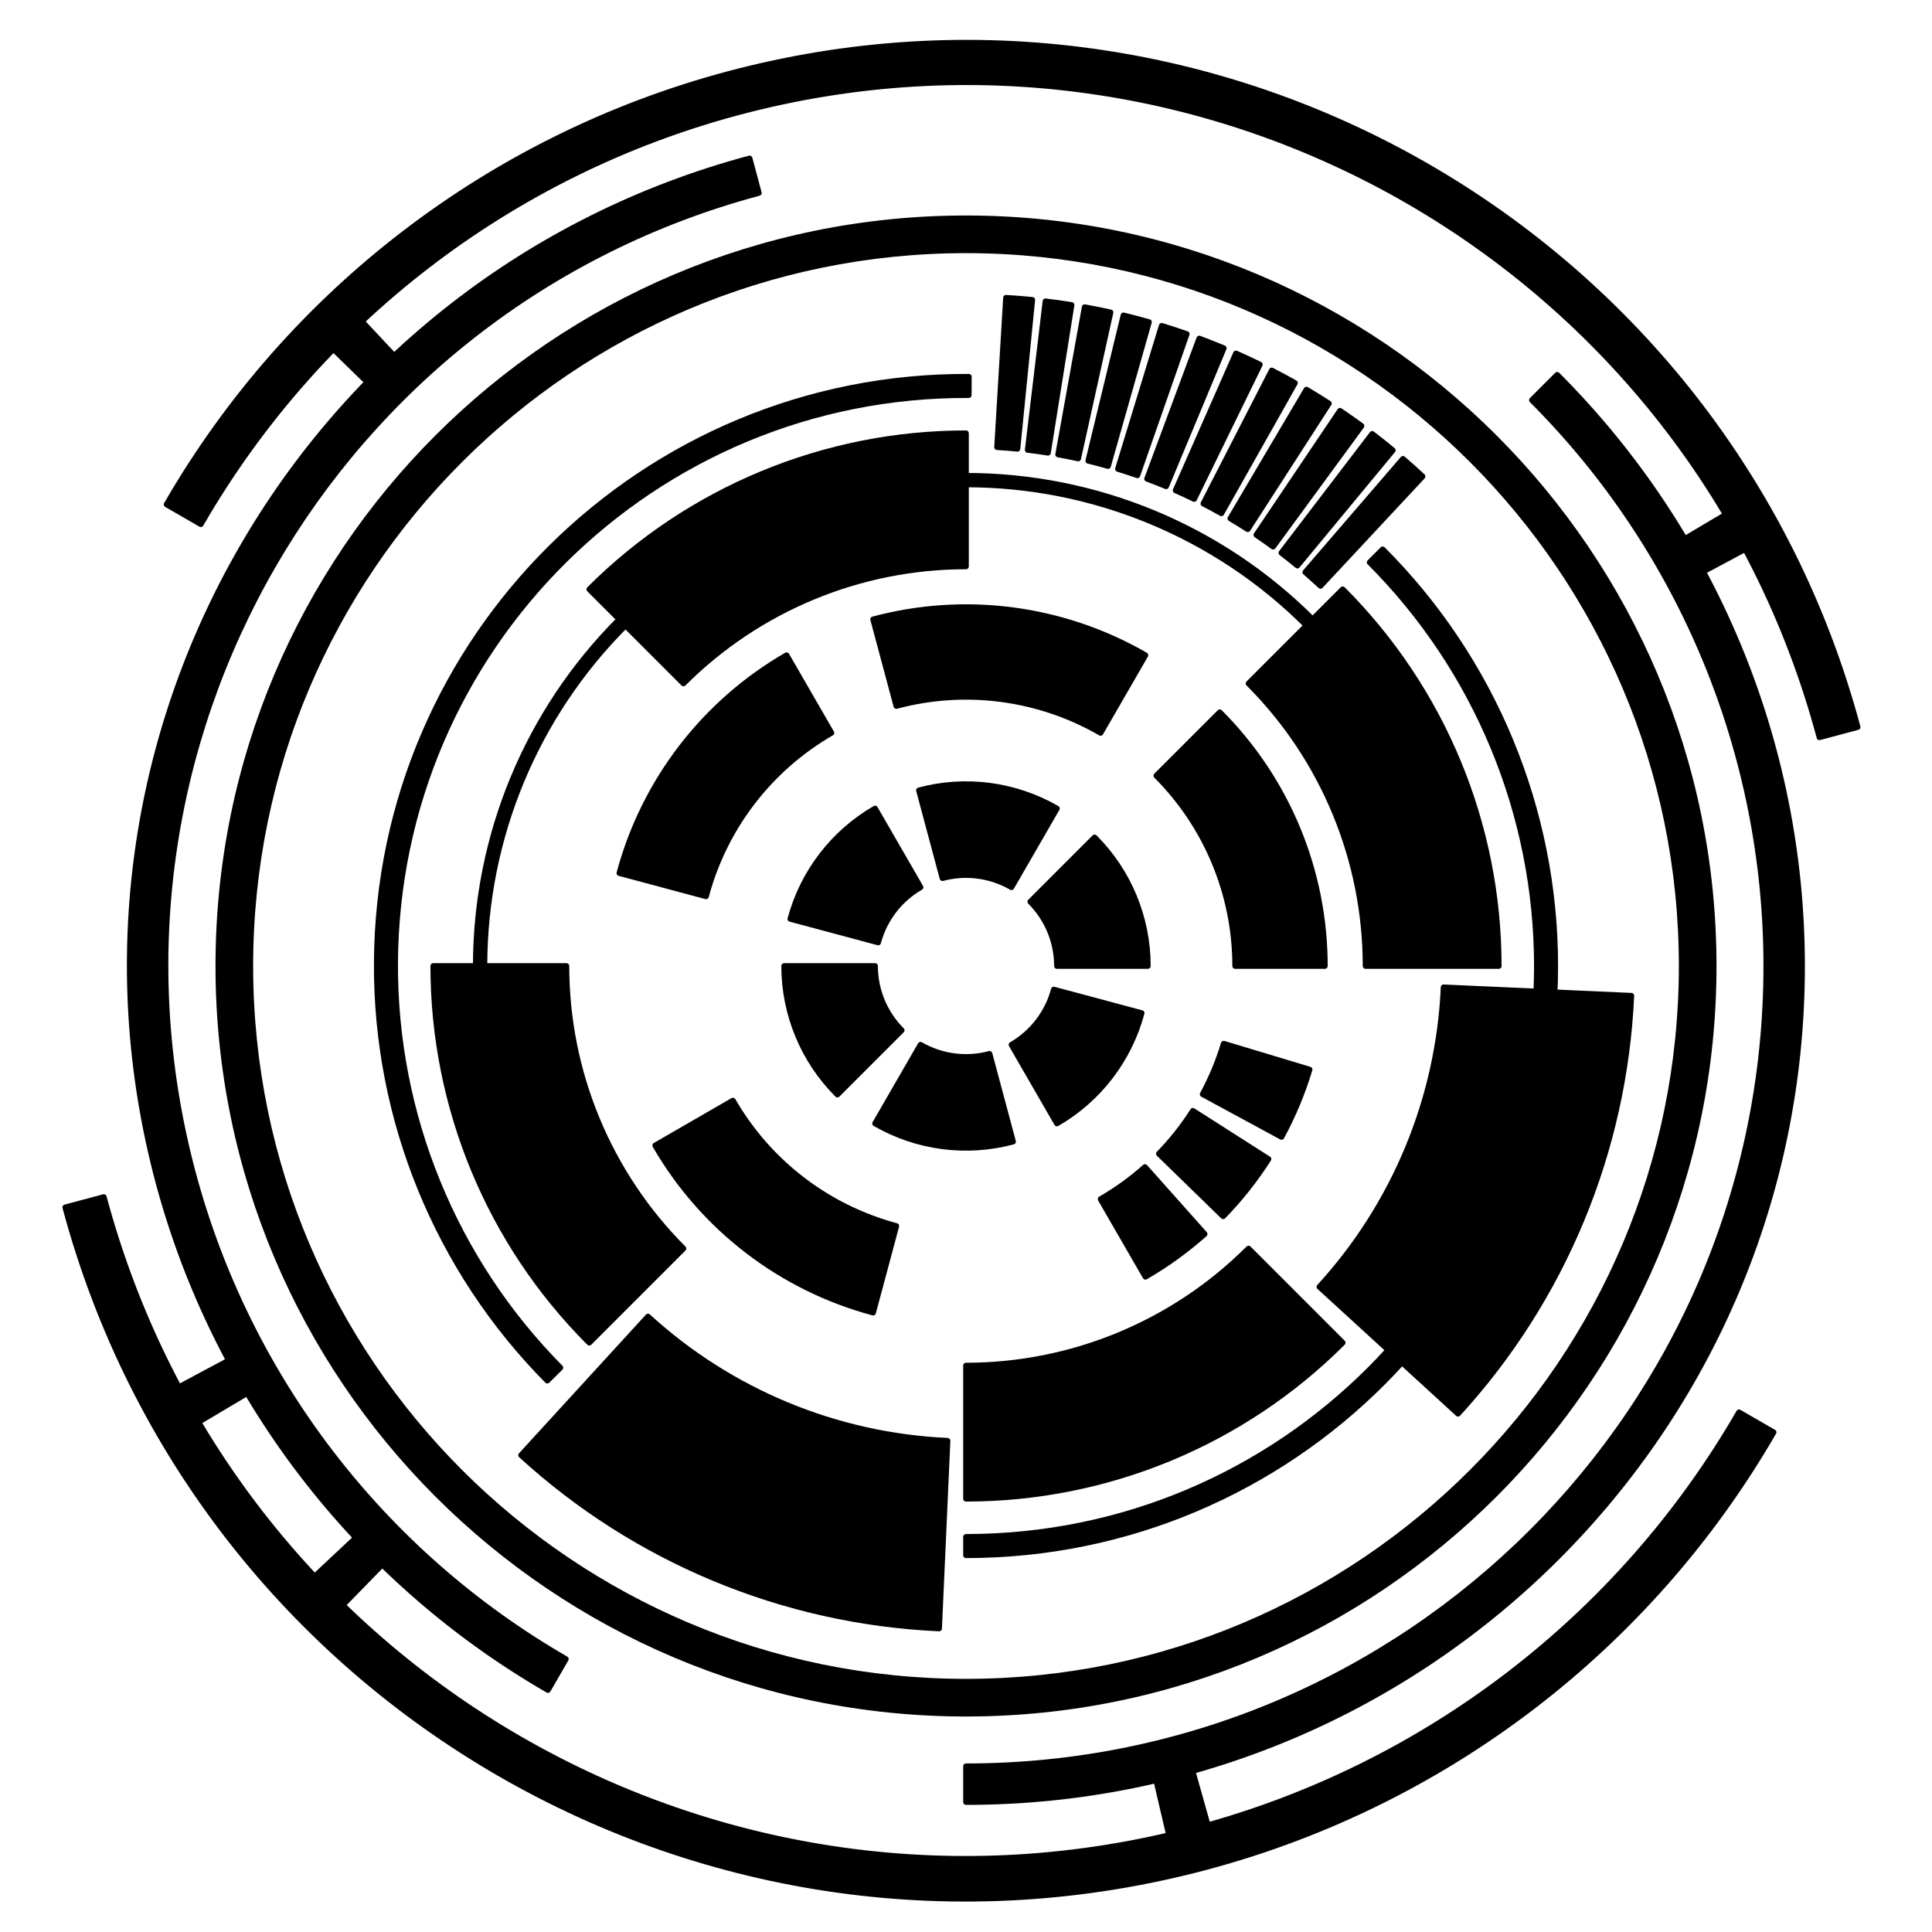
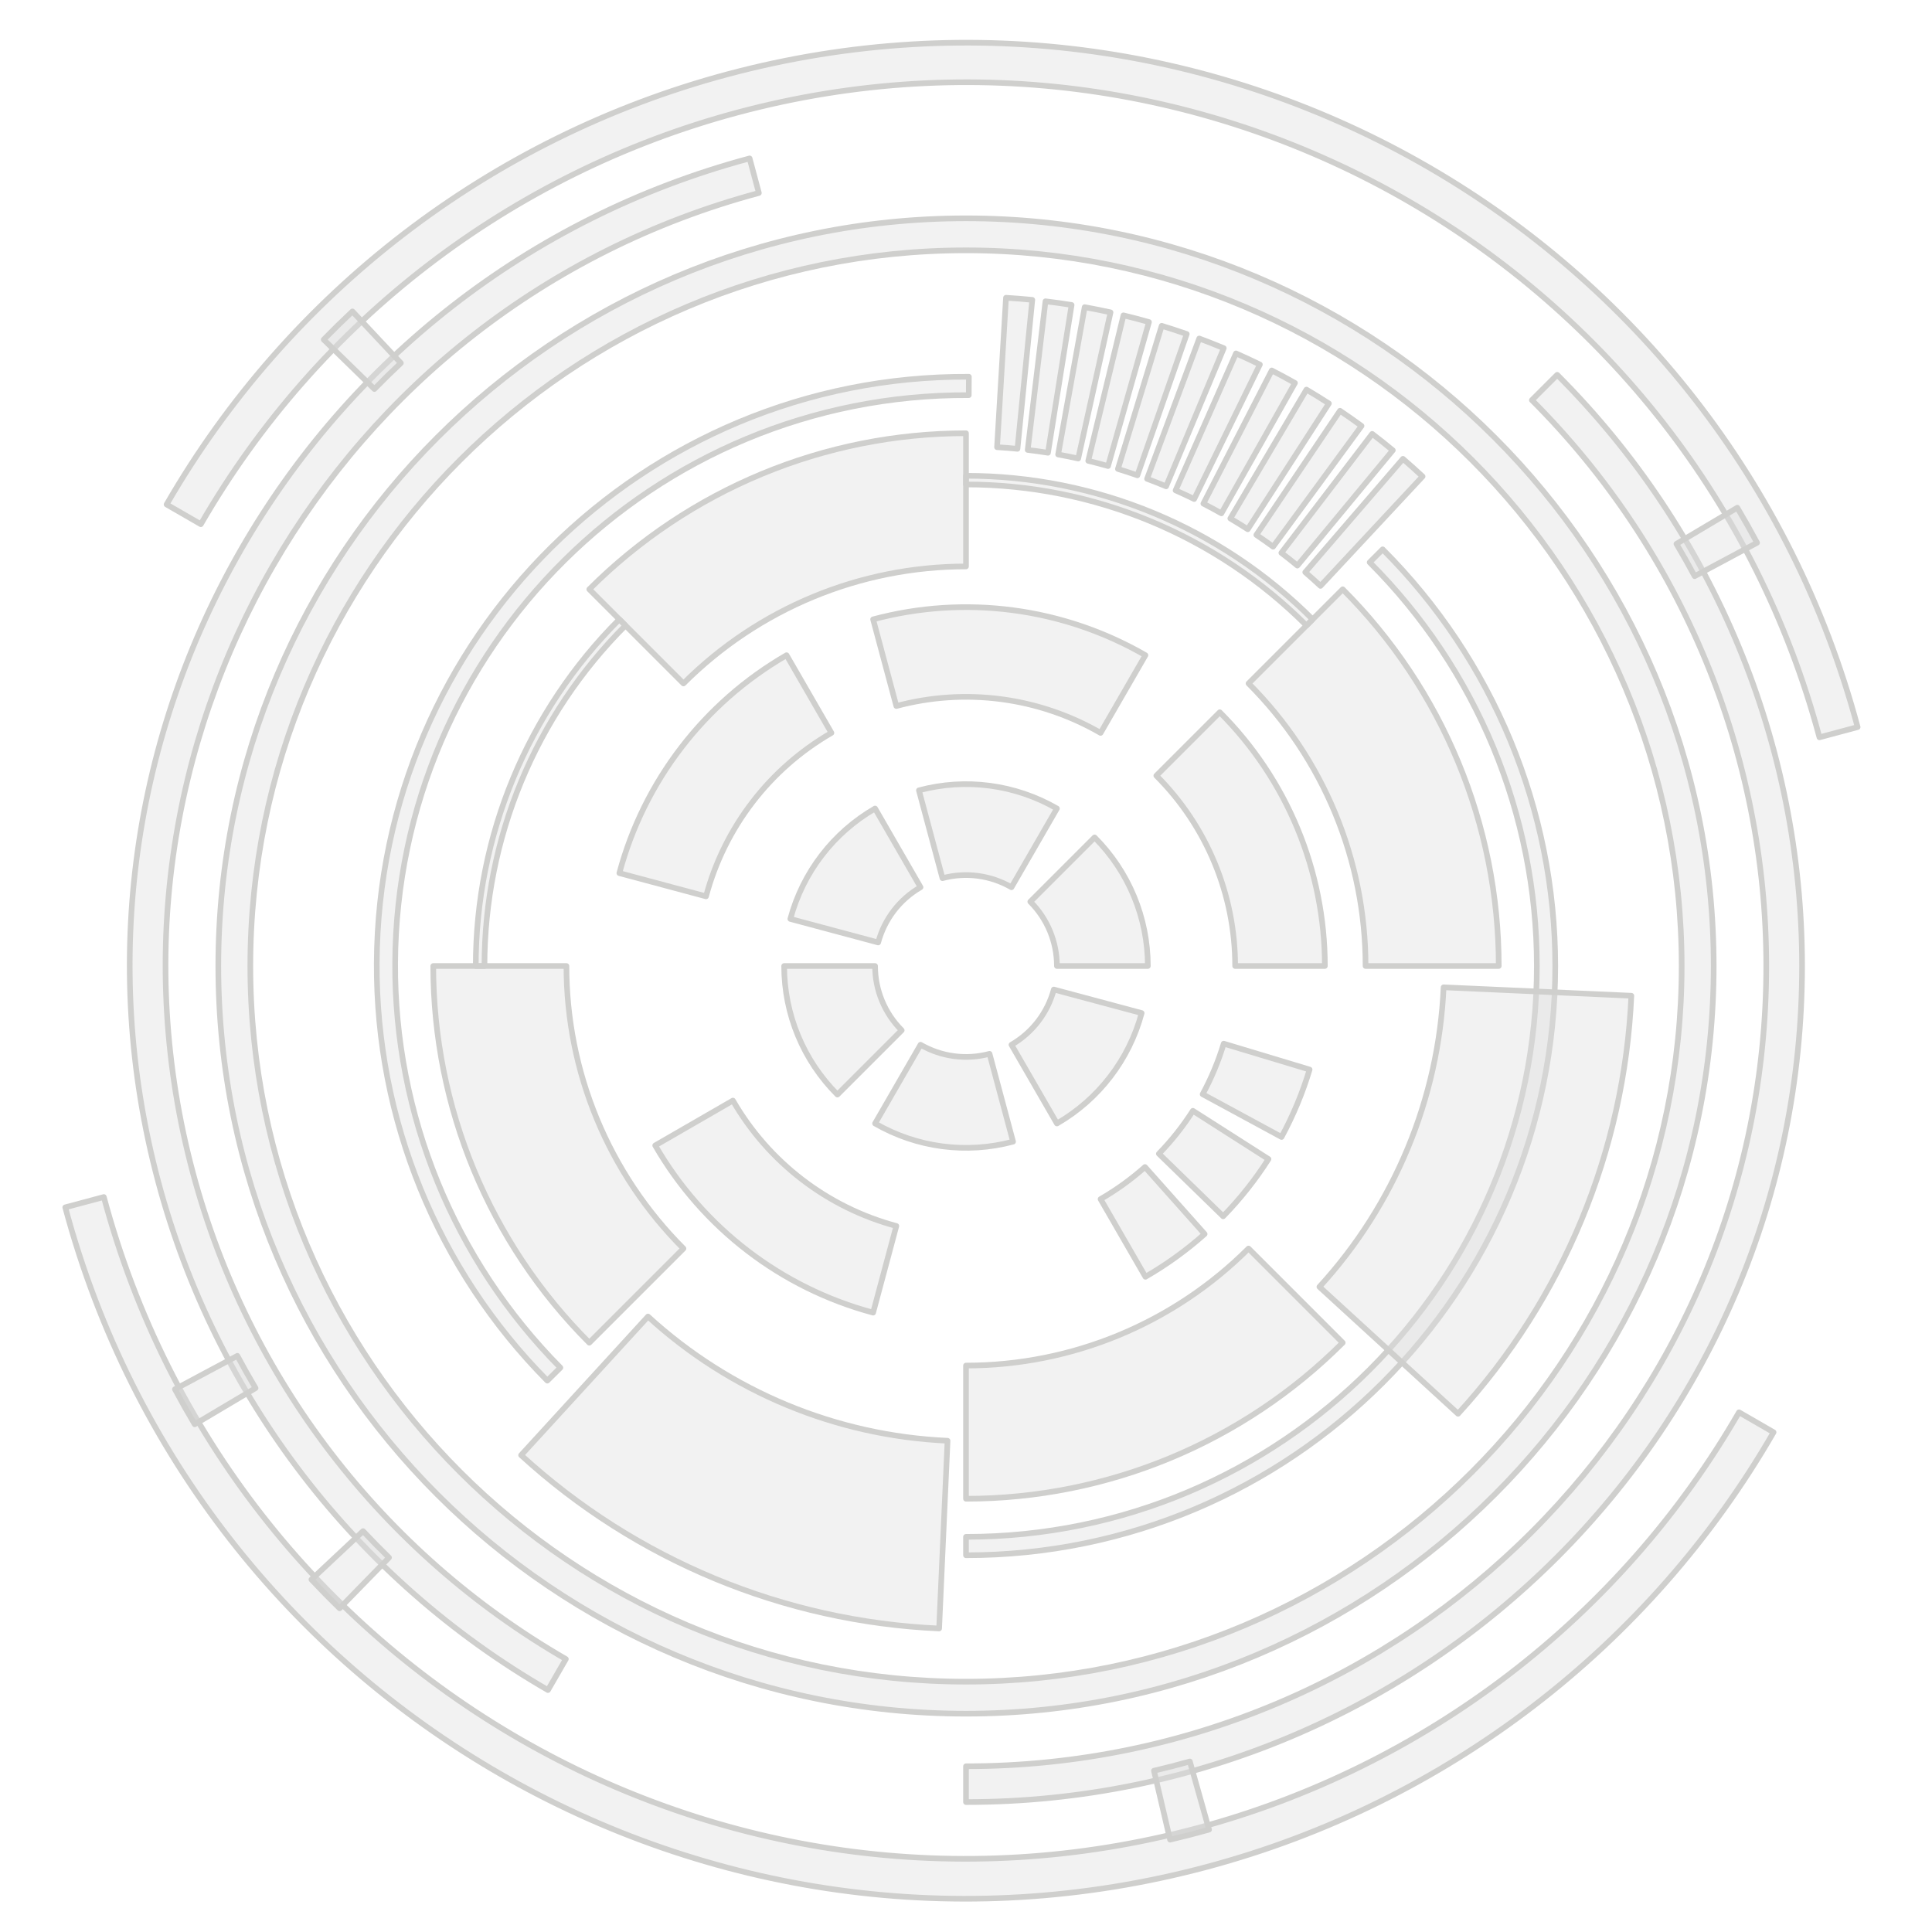
- <svg xmlns="http://www.w3.org/2000/svg" width="100%" height="100%" viewBox="0 0 4000 4000" version="1.1" style="fill-rule:evenodd;clip-rule:evenodd;stroke-linecap:round;stroke-linejoin:round;stroke-miterlimit:1.5;">
-   <path d="M2743,2000c0,-197.056 -78.28,-386.041 -217.62,-525.38l-131.345,131.345c104.505,104.504 163.215,246.243 163.215,394.035l185.75,0Z" style="stroke:#000;stroke-width:11.67px;" />
-   <path d="M3103,2000c0,-292.534 -116.209,-573.086 -323.061,-779.939l-194.985,194.985c155.14,155.139 242.296,365.554 242.296,584.954l275.75,-0Z" style="stroke:#000;stroke-width:11.67px;" />
-   <path d="M2000,3103c292.534,-0 573.086,-116.209 779.939,-323.061l-194.985,-194.985c-155.139,155.14 -365.554,242.296 -584.954,242.296l-0,275.75Z" style="stroke:#000;stroke-width:11.67px;" />
-   <path d="M897,2000c0,292.534 116.209,573.086 323.061,779.939l194.985,-194.985c-155.14,-155.139 -242.296,-365.554 -242.296,-584.954l-275.75,-0Z" style="stroke:#000;stroke-width:11.67px;" />
-   <path d="M2000,897c-292.534,-0 -573.086,116.209 -779.939,323.061l194.985,194.985c155.139,-155.14 365.554,-242.296 584.954,-242.296l0,-275.75Z" style="stroke:#000;stroke-width:11.67px;" />
-   <path d="M2371.5,1356.54c-170.655,-98.528 -373.461,-125.228 -563.803,-74.226l48.076,179.421c142.756,-38.252 294.86,-18.227 422.852,55.669l92.875,-160.864Z" style="stroke:#000;stroke-width:11.67px;" />
-   <path d="M1628.5,1356.54c-170.655,98.528 -295.181,260.813 -346.183,451.154l179.421,48.076c38.251,-142.756 131.645,-264.47 259.637,-338.366l-92.875,-160.864Z" style="stroke:#000;stroke-width:11.67px;" />
-   <path d="M1356.54,2371.5c98.528,170.655 260.813,295.181 451.154,346.183l48.076,-179.421c-142.756,-38.251 -264.47,-131.645 -338.366,-259.637l-160.864,92.875Z" style="stroke:#000;stroke-width:11.67px;" />
-   <path d="M2371.5,2643.46c43.759,-25.265 84.828,-54.927 122.567,-88.527l-123.517,-138.733c-28.304,25.2 -59.105,47.447 -91.925,66.396l92.875,160.864Z" style="stroke:#000;stroke-width:11.67px;" />
-   <path d="M2532.43,2518.23c35.243,-36.209 66.701,-75.919 93.884,-118.513l-156.579,-99.93c-20.388,31.946 -43.981,61.728 -70.413,88.885l133.108,129.558Z" style="stroke:#000;stroke-width:11.67px;" />
-   <path d="M2653.26,2353.97c24.073,-44.427 43.551,-91.193 58.132,-139.572l-177.849,-53.601c-10.935,36.285 -25.544,71.36 -43.598,104.679l163.315,88.494Z" style="stroke:#000;stroke-width:11.67px;" />
-   <path d="M2000,3220c673.787,0 1220,-546.213 1220,-1220c0,-323.564 -128.535,-633.876 -357.33,-862.67l-26.946,26.946c221.647,221.648 346.168,522.267 346.168,835.724c-0,652.741 -529.151,1181.89 -1181.89,1181.89l-0,38.108Z" style="stroke:#000;stroke-width:11.67px;" />
-   <path d="M2005.92,780.014c-673.779,-3.269 -1222.64,540.286 -1225.91,1214.07c-1.57,323.56 125.458,634.492 353.14,864.394l27.077,-26.816c-220.57,-222.72 -343.63,-523.94 -342.109,-837.393c3.168,-652.733 534.88,-1179.31 1187.61,-1176.14l0.185,-38.108Z" style="stroke:#000;stroke-width:11.67px;" />
-   <path d="M2717.68,1282.32c-190.341,-190.341 -448.5,-297.274 -717.683,-297.274l-0,17.971c264.417,-0 518.005,105.039 704.976,292.01l12.707,-12.707Z" style="stroke:#000;stroke-width:11.67px;" />
-   <path d="M1282.32,1282.32c-190.341,190.341 -297.274,448.5 -297.274,717.683l17.971,0c-0,-264.417 105.039,-518.005 292.01,-704.976l-12.707,-12.707Z" style="stroke:#000;stroke-width:11.67px;" />
-   <path d="M1078.88,3012.78c237.493,217.388 543.83,344.401 865.47,358.84l17.449,-388.702c-230.491,-10.347 -450.015,-101.366 -620.206,-257.149l-262.713,287.011Z" style="stroke:#000;stroke-width:11.67px;" />
-   <path d="M3018.7,2927.04c217.389,-237.494 344.401,-543.83 358.84,-865.47l-388.702,-17.449c-10.347,230.49 -101.365,450.015 -257.148,620.205l287.01,262.714Z" style="stroke:#000;stroke-width:11.67px;" />
-   <path d="M2000,452c854.364,0 1548,693.636 1548,1548c0,854.364 -693.636,1548 -1548,1548c-854.364,0 -1548,-693.636 -1548,-1548c0,-854.364 693.636,-1548 1548,-1548Zm0,66.284c817.781,0 1481.72,663.935 1481.72,1481.72c-0,817.781 -663.935,1481.72 -1481.72,1481.72c-817.781,-0 -1481.72,-663.935 -1481.72,-1481.72c0,-817.781 663.935,-1481.72 1481.72,-1481.72Z" style="stroke:#000;stroke-width:11.67px;" />
-   <path d="M2000,3731c956.005,0 1731,-774.995 1731,-1731c0,-459.09 -182.373,-899.376 -506.998,-1224l-52.411,52.411c310.725,310.725 485.289,732.159 485.289,1171.59c-0,915.07 -741.81,1656.88 -1656.88,1656.88l-0,74.12Z" style="stroke:#000;stroke-width:11.67px;" />
-   <path d="M1551.98,327.982c-923.43,247.433 -1471.43,1196.6 -1224,2120.03c118.822,443.446 408.935,821.529 806.518,1051.07l37.06,-64.19c-380.559,-219.716 -658.25,-581.609 -771.983,-1006.07c-236.838,-883.889 287.702,-1792.42 1171.59,-2029.26l-19.184,-71.595Z" style="stroke:#000;stroke-width:11.67px;" />
-   <path d="M3846.02,1505.36c-273.182,-1019.53 -1321.13,-1624.56 -2340.66,-1351.38c-489.594,131.187 -907.022,451.491 -1160.45,890.449l70.87,40.917c242.581,-420.163 642.135,-726.751 1110.77,-852.321c975.872,-261.484 1978.95,317.642 2240.43,1293.51l79.045,-21.18Z" style="stroke:#000;stroke-width:11.67px;" />
-   <path d="M135.107,2499.7c275.975,1029.95 1334.64,1641.17 2364.59,1365.2c494.6,-132.527 916.297,-456.107 1172.32,-899.553l-71.595,-41.335c-245.061,424.458 -648.701,734.182 -1122.12,861.035c-985.85,264.158 -1999.18,-320.89 -2263.34,-1306.74l-79.853,21.397Z" style="stroke:#000;stroke-width:11.67px;" />
-   <path d="M2945.33,986.415c-13.311,-12.414 -26.864,-24.565 -40.654,-36.445l-202.295,234.799c10.706,9.223 21.229,18.657 31.563,28.295l211.386,-226.649Zm-61.643,-54.17c-14.022,-11.605 -28.272,-22.932 -42.74,-33.976l-188.044,246.36c11.232,8.574 22.295,17.369 33.182,26.378l197.602,-238.762Zm-64.742,-50.427c-14.684,-10.755 -29.579,-21.219 -44.675,-31.387l-173.135,257.057c11.721,7.894 23.285,16.019 34.685,24.368l183.125,-250.038Zm-67.612,-46.507c-15.295,-9.867 -30.783,-19.431 -46.455,-28.688l-157.618,266.853c12.168,7.187 24.192,14.612 36.067,22.273l168.006,-260.438Zm-70.246,-42.424c-15.853,-8.944 -31.879,-17.575 -48.071,-25.888l-141.549,275.713c12.571,6.454 25.014,13.155 37.322,20.099l152.298,-269.924Zm-72.634,-38.193c-16.354,-7.99 -32.863,-15.657 -49.519,-22.997l-124.983,283.607c12.931,5.699 25.749,11.652 38.445,17.855l136.057,-278.465Zm-74.767,-33.826c-16.798,-7.009 -33.732,-13.686 -50.793,-20.027l-107.98,290.507c13.246,4.923 26.394,10.107 39.435,15.548l119.338,-286.028Zm-76.638,-29.343c-17.183,-6.002 -34.483,-11.665 -51.889,-16.985l-90.597,296.388c13.514,4.131 26.945,8.527 40.286,13.187l102.2,-292.59Zm-78.24,-24.755c-17.508,-4.975 -35.113,-9.604 -52.803,-13.885l-72.898,301.23c13.735,3.324 27.403,6.918 40.996,10.78l84.705,-298.125Zm-79.568,-20.082c-17.772,-3.93 -35.62,-7.509 -53.533,-10.736l-54.942,305.017c13.908,2.505 27.764,5.284 41.562,8.335l66.913,-302.616Zm-80.617,-15.338c-17.973,-2.871 -36.002,-5.387 -54.074,-7.548l-36.794,307.734c14.031,1.677 28.028,3.631 41.982,5.86l48.886,-306.046Zm-81.383,-10.539c-18.112,-1.802 -36.258,-3.247 -54.426,-4.335l-18.518,309.372c14.106,0.844 28.194,1.966 42.256,3.366l30.688,-308.403Z" style="stroke:#000;stroke-width:11.67px;" />
-   <path d="M2376.5,2000c0,-99.854 -39.667,-195.618 -110.274,-266.226l-133.113,133.113c35.304,35.304 55.137,83.186 55.137,133.113l188.25,0Z" style="stroke:#000;stroke-width:11.67px;" />
-   <path d="M2188.25,2326.06c86.476,-49.927 149.577,-132.162 175.421,-228.614l-181.835,-48.722c-12.923,48.225 -44.473,89.343 -87.711,114.306l94.125,163.03Z" style="stroke:#000;stroke-width:11.67px;" />
-   <path d="M1811.75,2326.06c86.476,49.927 189.244,63.456 285.695,37.612l-48.722,-181.835c-48.226,12.922 -99.61,6.157 -142.848,-18.807l-94.125,163.03Z" style="stroke:#000;stroke-width:11.67px;" />
-   <path d="M1623.5,2000c0,99.854 39.667,195.618 110.274,266.226l133.113,-133.113c-35.304,-35.304 -55.137,-83.186 -55.137,-133.113l-188.25,-0Z" style="stroke:#000;stroke-width:11.67px;" />
-   <path d="M1811.75,1673.94c-86.476,49.927 -149.577,132.162 -175.421,228.614l181.835,48.722c12.923,-48.225 44.473,-89.343 87.711,-114.306l-94.125,-163.03Z" style="stroke:#000;stroke-width:11.67px;" />
-   <path d="M2188.25,1673.94c-86.476,-49.927 -189.244,-63.456 -285.695,-37.612l48.722,181.835c48.226,-12.922 99.61,-6.157 142.848,18.807l94.125,-163.03Z" style="stroke:#000;stroke-width:11.67px;" />
-   <path d="M729.708,644.764c-20.27,19 -40.113,38.453 -59.511,58.343l104.928,102.331c17.867,-18.321 36.144,-36.239 54.815,-53.74l-100.232,-106.934Z" style="stroke:#000;stroke-width:11.67px;" />
-   <path d="M3637.83,1123.75c-13.106,-24.498 -26.76,-48.699 -40.953,-72.584l-126.001,74.867c13.073,22 25.65,44.292 37.722,66.856l129.232,-69.139Z" style="stroke:#000;stroke-width:11.67px;" />
-   <path d="M2422.49,3808.82c27.056,-6.319 53.966,-13.245 80.711,-20.772l-39.705,-141.084c-24.634,6.932 -49.421,13.311 -74.342,19.132l33.336,142.724Z" style="stroke:#000;stroke-width:11.67px;" />
-   <path d="M362.166,2876.25c13.107,24.498 26.761,48.699 40.953,72.584l126.002,-74.867c-13.073,-22 -25.65,-44.292 -37.722,-66.856l-129.233,69.139Z" style="stroke:#000;stroke-width:11.67px;" />
-   <path d="M644.764,3270.29c19,20.271 38.453,40.114 58.343,59.512l102.331,-104.928c-18.321,-17.867 -36.239,-36.144 -53.74,-54.815l-106.934,100.231Z" style="stroke:#000;stroke-width:11.67px;" />
+ <svg xmlns="http://www.w3.org/2000/svg" width="100%" height="100%" viewBox="0 0 4000 4000" version="1.1" style="fill-rule:evenodd;clip-rule:evenodd;stroke-linecap:round;stroke-linejoin:round;stroke-miterlimit:1.5;fill:#E0E0DF;fill-opacity:0.4;">
+   <path d="M2743,2000c0,-197.056 -78.28,-386.041 -217.62,-525.38l-131.345,131.345c104.505,104.504 163.215,246.243 163.215,394.035l185.75,0Z" style="stroke:#CFCFCD;stroke-width:11.67px;" />
+   <path d="M3103,2000c0,-292.534 -116.209,-573.086 -323.061,-779.939l-194.985,194.985c155.14,155.139 242.296,365.554 242.296,584.954l275.75,-0Z" style="stroke:#CFCFCD;stroke-width:11.67px;" />
+   <path d="M2000,3103c292.534,-0 573.086,-116.209 779.939,-323.061l-194.985,-194.985c-155.139,155.14 -365.554,242.296 -584.954,242.296l-0,275.75Z" style="stroke:#CFCFCD;stroke-width:11.67px;" />
+   <path d="M897,2000c0,292.534 116.209,573.086 323.061,779.939l194.985,-194.985c-155.14,-155.139 -242.296,-365.554 -242.296,-584.954l-275.75,-0Z" style="stroke:#CFCFCD;stroke-width:11.67px;" />
+   <path d="M2000,897c-292.534,-0 -573.086,116.209 -779.939,323.061l194.985,194.985c155.139,-155.14 365.554,-242.296 584.954,-242.296l0,-275.75Z" style="stroke:#CFCFCD;stroke-width:11.67px;" />
+   <path d="M2371.5,1356.54c-170.655,-98.528 -373.461,-125.228 -563.803,-74.226l48.076,179.421c142.756,-38.252 294.86,-18.227 422.852,55.669l92.875,-160.864Z" style="stroke:#CFCFCD;stroke-width:11.67px;" />
+   <path d="M1628.5,1356.54c-170.655,98.528 -295.181,260.813 -346.183,451.154l179.421,48.076c38.251,-142.756 131.645,-264.47 259.637,-338.366l-92.875,-160.864Z" style="stroke:#CFCFCD;stroke-width:11.67px;" />
+   <path d="M1356.54,2371.5c98.528,170.655 260.813,295.181 451.154,346.183l48.076,-179.421c-142.756,-38.251 -264.47,-131.645 -338.366,-259.637l-160.864,92.875Z" style="stroke:#CFCFCD;stroke-width:11.67px;" />
+   <path d="M2371.5,2643.46c43.759,-25.265 84.828,-54.927 122.567,-88.527l-123.517,-138.733c-28.304,25.2 -59.105,47.447 -91.925,66.396l92.875,160.864Z" style="stroke:#CFCFCD;stroke-width:11.67px;" />
+   <path d="M2532.43,2518.23c35.243,-36.209 66.701,-75.919 93.884,-118.513l-156.579,-99.93c-20.388,31.946 -43.981,61.728 -70.413,88.885l133.108,129.558Z" style="stroke:#CFCFCD;stroke-width:11.67px;" />
+   <path d="M2653.26,2353.97c24.073,-44.427 43.551,-91.193 58.132,-139.572l-177.849,-53.601c-10.935,36.285 -25.544,71.36 -43.598,104.679l163.315,88.494Z" style="stroke:#CFCFCD;stroke-width:11.67px;" />
+   <path d="M2000,3220c673.787,0 1220,-546.213 1220,-1220c0,-323.564 -128.535,-633.876 -357.33,-862.67l-26.946,26.946c221.647,221.648 346.168,522.267 346.168,835.724c-0,652.741 -529.151,1181.89 -1181.89,1181.89l-0,38.108Z" style="stroke:#CFCFCD;stroke-width:11.67px;" />
+   <path d="M2005.92,780.014c-673.779,-3.269 -1222.64,540.286 -1225.91,1214.07c-1.57,323.56 125.458,634.492 353.14,864.394l27.077,-26.816c-220.57,-222.72 -343.63,-523.94 -342.109,-837.393c3.168,-652.733 534.88,-1179.31 1187.61,-1176.14l0.185,-38.108Z" style="stroke:#CFCFCD;stroke-width:11.67px;" />
+   <path d="M2717.68,1282.32c-190.341,-190.341 -448.5,-297.274 -717.683,-297.274l-0,17.971c264.417,-0 518.005,105.039 704.976,292.01l12.707,-12.707Z" style="stroke:#CFCFCD;stroke-width:11.67px;" />
+   <path d="M1282.32,1282.32c-190.341,190.341 -297.274,448.5 -297.274,717.683l17.971,0c-0,-264.417 105.039,-518.005 292.01,-704.976l-12.707,-12.707Z" style="stroke:#CFCFCD;stroke-width:11.67px;" />
+   <path d="M1078.88,3012.78c237.493,217.388 543.83,344.401 865.47,358.84l17.449,-388.702c-230.491,-10.347 -450.015,-101.366 -620.206,-257.149l-262.713,287.011Z" style="stroke:#CFCFCD;stroke-width:11.67px;" />
+   <path d="M3018.7,2927.04c217.389,-237.494 344.401,-543.83 358.84,-865.47l-388.702,-17.449c-10.347,230.49 -101.365,450.015 -257.148,620.205l287.01,262.714Z" style="stroke:#CFCFCD;stroke-width:11.67px;" />
+   <path d="M2000,452c854.364,0 1548,693.636 1548,1548c0,854.364 -693.636,1548 -1548,1548c-854.364,0 -1548,-693.636 -1548,-1548c0,-854.364 693.636,-1548 1548,-1548Zm0,66.284c817.781,0 1481.72,663.935 1481.72,1481.72c-0,817.781 -663.935,1481.72 -1481.72,1481.72c-817.781,-0 -1481.72,-663.935 -1481.72,-1481.72c0,-817.781 663.935,-1481.72 1481.72,-1481.72Z" style="stroke:#CFCFCD;stroke-width:11.67px;" />
+   <path d="M2000,3731c956.005,0 1731,-774.995 1731,-1731c0,-459.09 -182.373,-899.376 -506.998,-1224l-52.411,52.411c310.725,310.725 485.289,732.159 485.289,1171.59c-0,915.07 -741.81,1656.88 -1656.88,1656.88l-0,74.12Z" style="stroke:#CFCFCD;stroke-width:11.67px;" />
+   <path d="M1551.98,327.982c-923.43,247.433 -1471.43,1196.6 -1224,2120.03c118.822,443.446 408.935,821.529 806.518,1051.07l37.06,-64.19c-380.559,-219.716 -658.25,-581.609 -771.983,-1006.07c-236.838,-883.889 287.702,-1792.42 1171.59,-2029.26l-19.184,-71.595Z" style="stroke:#CFCFCD;stroke-width:11.67px;" />
+   <path d="M3846.02,1505.36c-273.182,-1019.53 -1321.13,-1624.56 -2340.66,-1351.38c-489.594,131.187 -907.022,451.491 -1160.45,890.449l70.87,40.917c242.581,-420.163 642.135,-726.751 1110.77,-852.321c975.872,-261.484 1978.95,317.642 2240.43,1293.51l79.045,-21.18Z" style="stroke:#CFCFCD;stroke-width:11.67px;" />
+   <path d="M135.107,2499.7c275.975,1029.95 1334.64,1641.17 2364.59,1365.2c494.6,-132.527 916.297,-456.107 1172.32,-899.553l-71.595,-41.335c-245.061,424.458 -648.701,734.182 -1122.12,861.035c-985.85,264.158 -1999.18,-320.89 -2263.34,-1306.74l-79.853,21.397Z" style="stroke:#CFCFCD;stroke-width:11.67px;" />
+   <path d="M2945.33,986.415c-13.311,-12.414 -26.864,-24.565 -40.654,-36.445l-202.295,234.799c10.706,9.223 21.229,18.657 31.563,28.295l211.386,-226.649Zm-61.643,-54.17c-14.022,-11.605 -28.272,-22.932 -42.74,-33.976l-188.044,246.36c11.232,8.574 22.295,17.369 33.182,26.378l197.602,-238.762Zm-64.742,-50.427c-14.684,-10.755 -29.579,-21.219 -44.675,-31.387l-173.135,257.057c11.721,7.894 23.285,16.019 34.685,24.368l183.125,-250.038Zm-67.612,-46.507c-15.295,-9.867 -30.783,-19.431 -46.455,-28.688l-157.618,266.853c12.168,7.187 24.192,14.612 36.067,22.273l168.006,-260.438Zm-70.246,-42.424c-15.853,-8.944 -31.879,-17.575 -48.071,-25.888l-141.549,275.713c12.571,6.454 25.014,13.155 37.322,20.099l152.298,-269.924Zm-72.634,-38.193c-16.354,-7.99 -32.863,-15.657 -49.519,-22.997l-124.983,283.607c12.931,5.699 25.749,11.652 38.445,17.855l136.057,-278.465Zm-74.767,-33.826c-16.798,-7.009 -33.732,-13.686 -50.793,-20.027l-107.98,290.507c13.246,4.923 26.394,10.107 39.435,15.548l119.338,-286.028Zm-76.638,-29.343c-17.183,-6.002 -34.483,-11.665 -51.889,-16.985l-90.597,296.388c13.514,4.131 26.945,8.527 40.286,13.187l102.2,-292.59Zm-78.24,-24.755c-17.508,-4.975 -35.113,-9.604 -52.803,-13.885l-72.898,301.23c13.735,3.324 27.403,6.918 40.996,10.78l84.705,-298.125Zm-79.568,-20.082c-17.772,-3.93 -35.62,-7.509 -53.533,-10.736l-54.942,305.017c13.908,2.505 27.764,5.284 41.562,8.335l66.913,-302.616Zm-80.617,-15.338c-17.973,-2.871 -36.002,-5.387 -54.074,-7.548l-36.794,307.734c14.031,1.677 28.028,3.631 41.982,5.86l48.886,-306.046Zm-81.383,-10.539c-18.112,-1.802 -36.258,-3.247 -54.426,-4.335l-18.518,309.372c14.106,0.844 28.194,1.966 42.256,3.366l30.688,-308.403Z" style="stroke:#CFCFCD;stroke-width:11.67px;" />
+   <path d="M2376.5,2000c0,-99.854 -39.667,-195.618 -110.274,-266.226l-133.113,133.113c35.304,35.304 55.137,83.186 55.137,133.113l188.25,0Z" style="stroke:#CFCFCD;stroke-width:11.67px;" />
+   <path d="M2188.25,2326.06c86.476,-49.927 149.577,-132.162 175.421,-228.614l-181.835,-48.722c-12.923,48.225 -44.473,89.343 -87.711,114.306l94.125,163.03Z" style="stroke:#CFCFCD;stroke-width:11.67px;" />
+   <path d="M1811.75,2326.06c86.476,49.927 189.244,63.456 285.695,37.612l-48.722,-181.835c-48.226,12.922 -99.61,6.157 -142.848,-18.807l-94.125,163.03Z" style="stroke:#CFCFCD;stroke-width:11.67px;" />
+   <path d="M1623.5,2000c0,99.854 39.667,195.618 110.274,266.226l133.113,-133.113c-35.304,-35.304 -55.137,-83.186 -55.137,-133.113l-188.25,-0Z" style="stroke:#CFCFCD;stroke-width:11.67px;" />
+   <path d="M1811.75,1673.94c-86.476,49.927 -149.577,132.162 -175.421,228.614l181.835,48.722c12.923,-48.225 44.473,-89.343 87.711,-114.306l-94.125,-163.03Z" style="stroke:#CFCFCD;stroke-width:11.67px;" />
+   <path d="M2188.25,1673.94c-86.476,-49.927 -189.244,-63.456 -285.695,-37.612l48.722,181.835c48.226,-12.922 99.61,-6.157 142.848,18.807l94.125,-163.03Z" style="stroke:#CFCFCD;stroke-width:11.67px;" />
+   <path d="M729.708,644.764c-20.27,19 -40.113,38.453 -59.511,58.343l104.928,102.331c17.867,-18.321 36.144,-36.239 54.815,-53.74l-100.232,-106.934Z" style="stroke:#CFCFCD;stroke-width:11.67px;" />
+   <path d="M3637.83,1123.75c-13.106,-24.498 -26.76,-48.699 -40.953,-72.584l-126.001,74.867c13.073,22 25.65,44.292 37.722,66.856l129.232,-69.139Z" style="stroke:#CFCFCD;stroke-width:11.67px;" />
+   <path d="M2422.49,3808.82c27.056,-6.319 53.966,-13.245 80.711,-20.772l-39.705,-141.084c-24.634,6.932 -49.421,13.311 -74.342,19.132l33.336,142.724Z" style="stroke:#CFCFCD;stroke-width:11.67px;" />
+   <path d="M362.166,2876.25c13.107,24.498 26.761,48.699 40.953,72.584l126.002,-74.867c-13.073,-22 -25.65,-44.292 -37.722,-66.856l-129.233,69.139Z" style="stroke:#CFCFCD;stroke-width:11.67px;" />
+   <path d="M644.764,3270.29c19,20.271 38.453,40.114 58.343,59.512l102.331,-104.928c-18.321,-17.867 -36.239,-36.144 -53.74,-54.815l-106.934,100.231Z" style="stroke:#CFCFCD;stroke-width:11.67px;" />
</svg>
